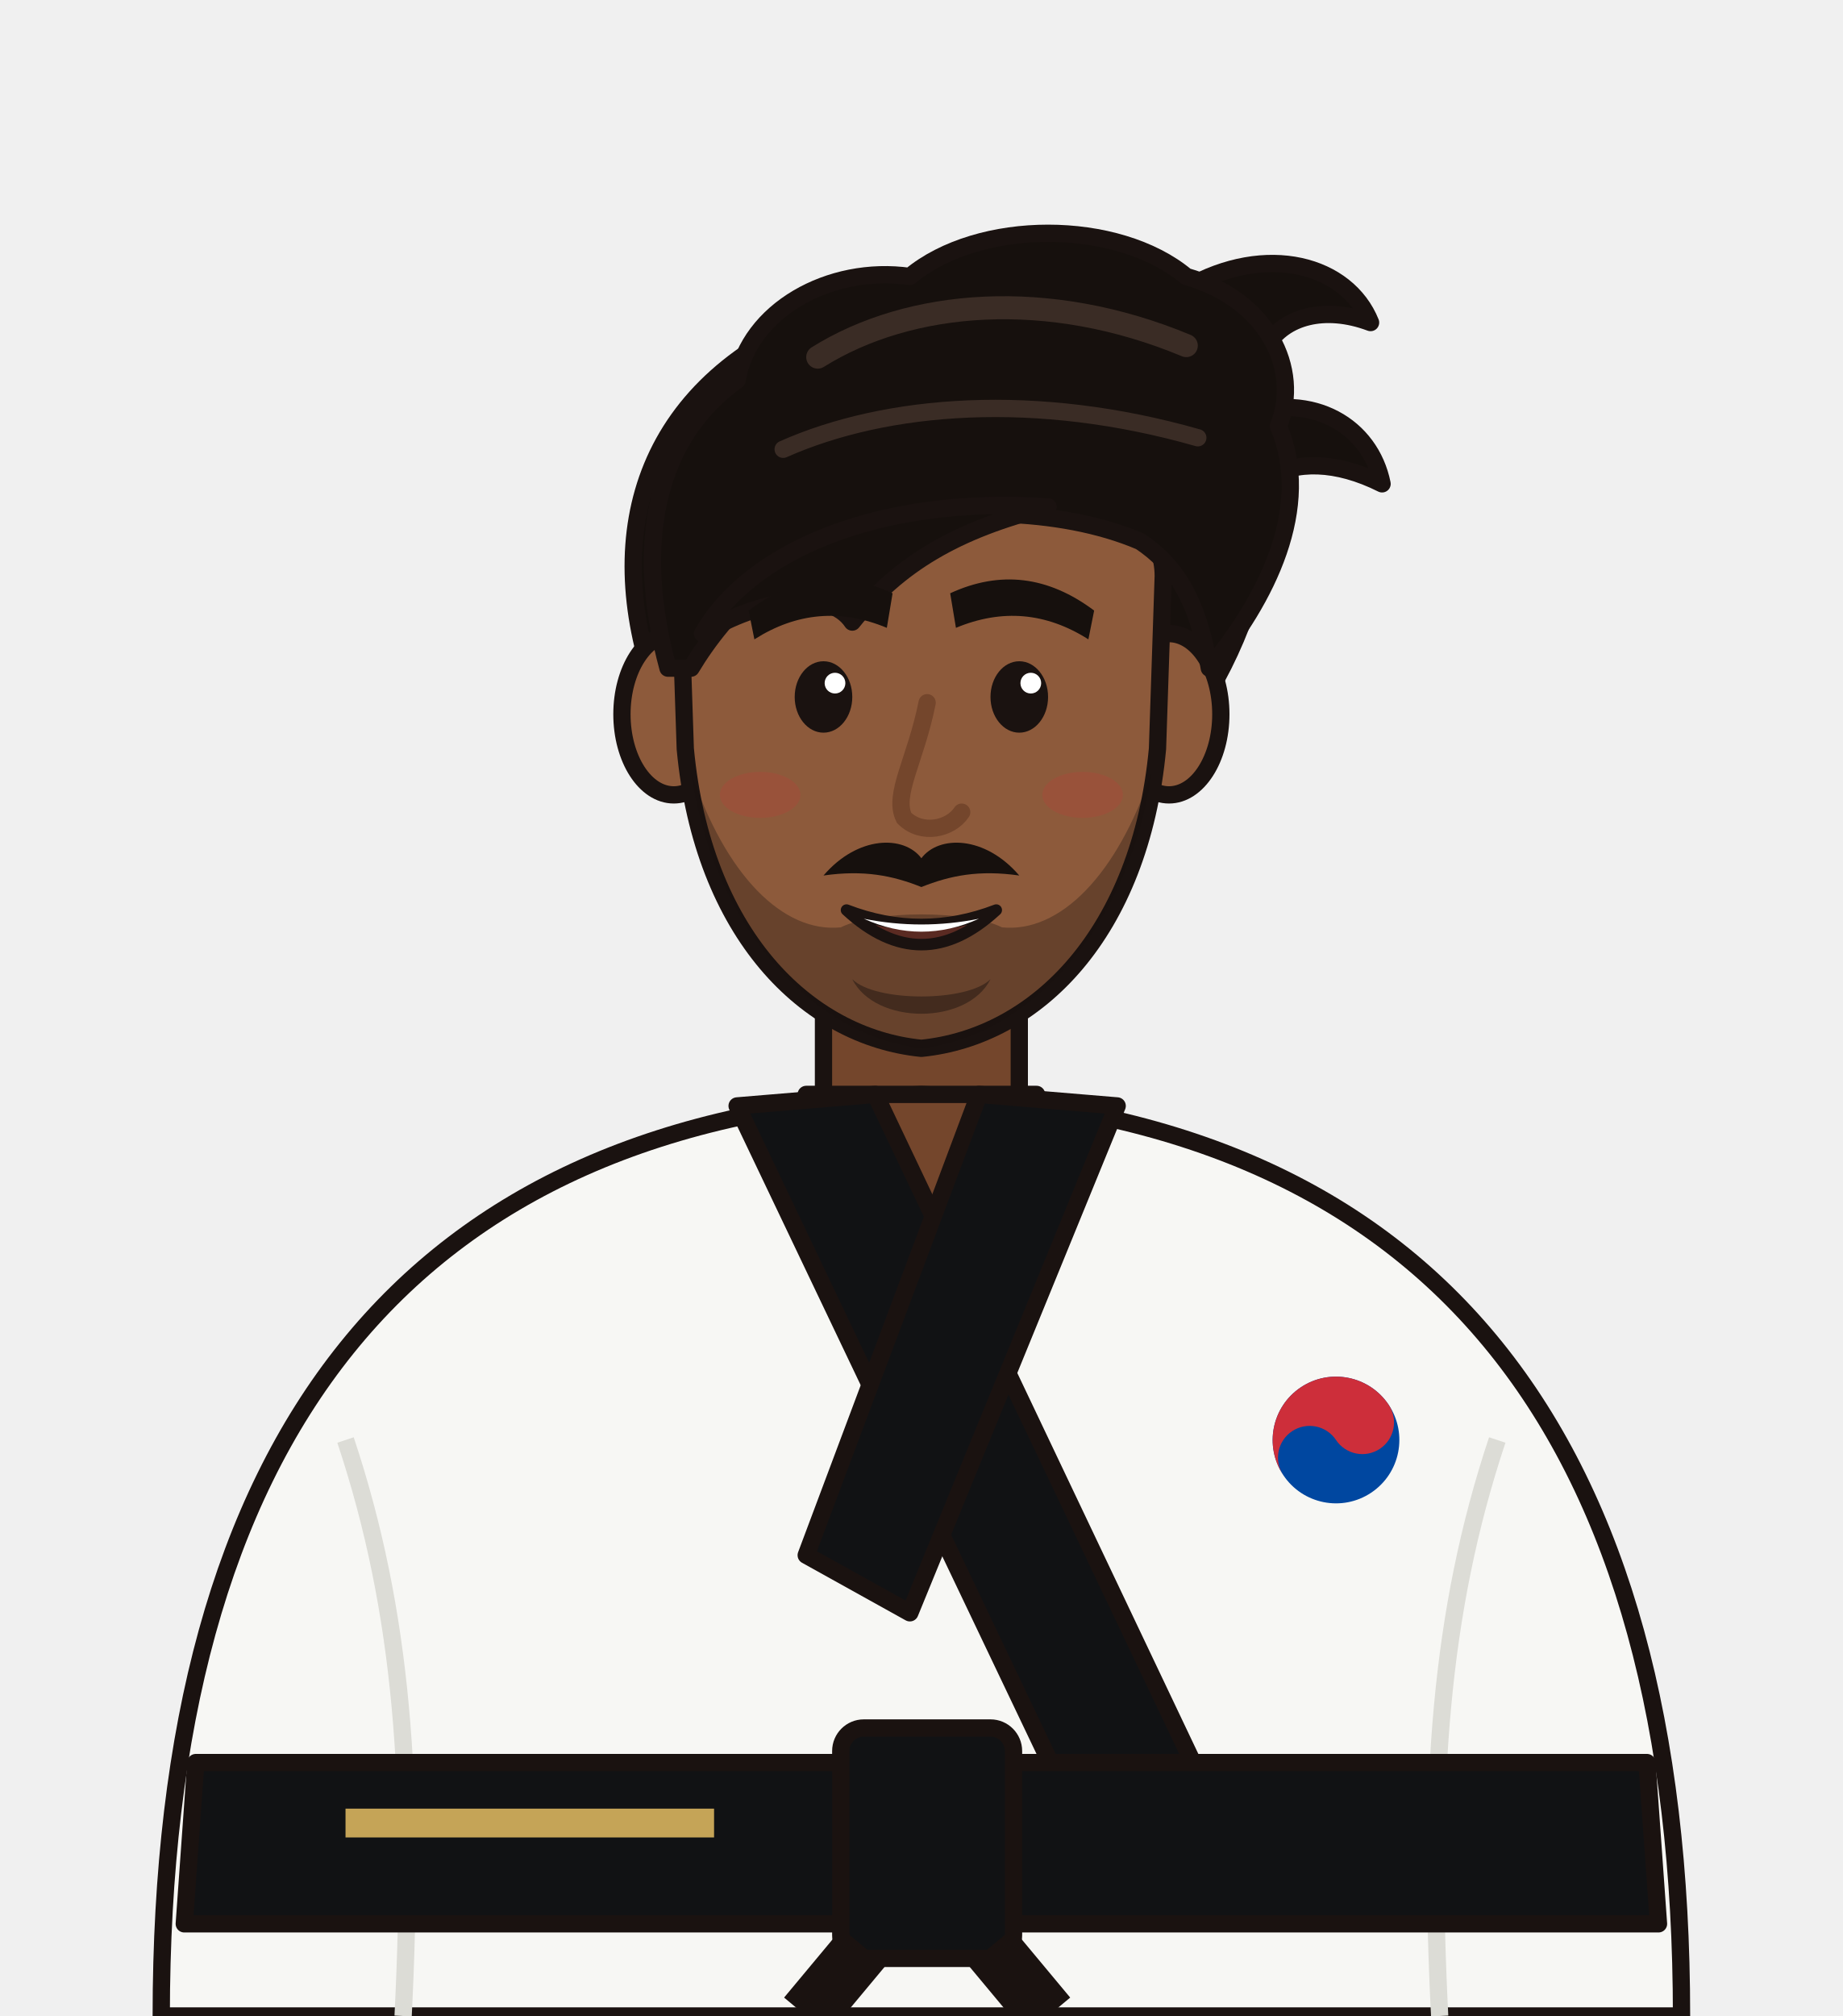
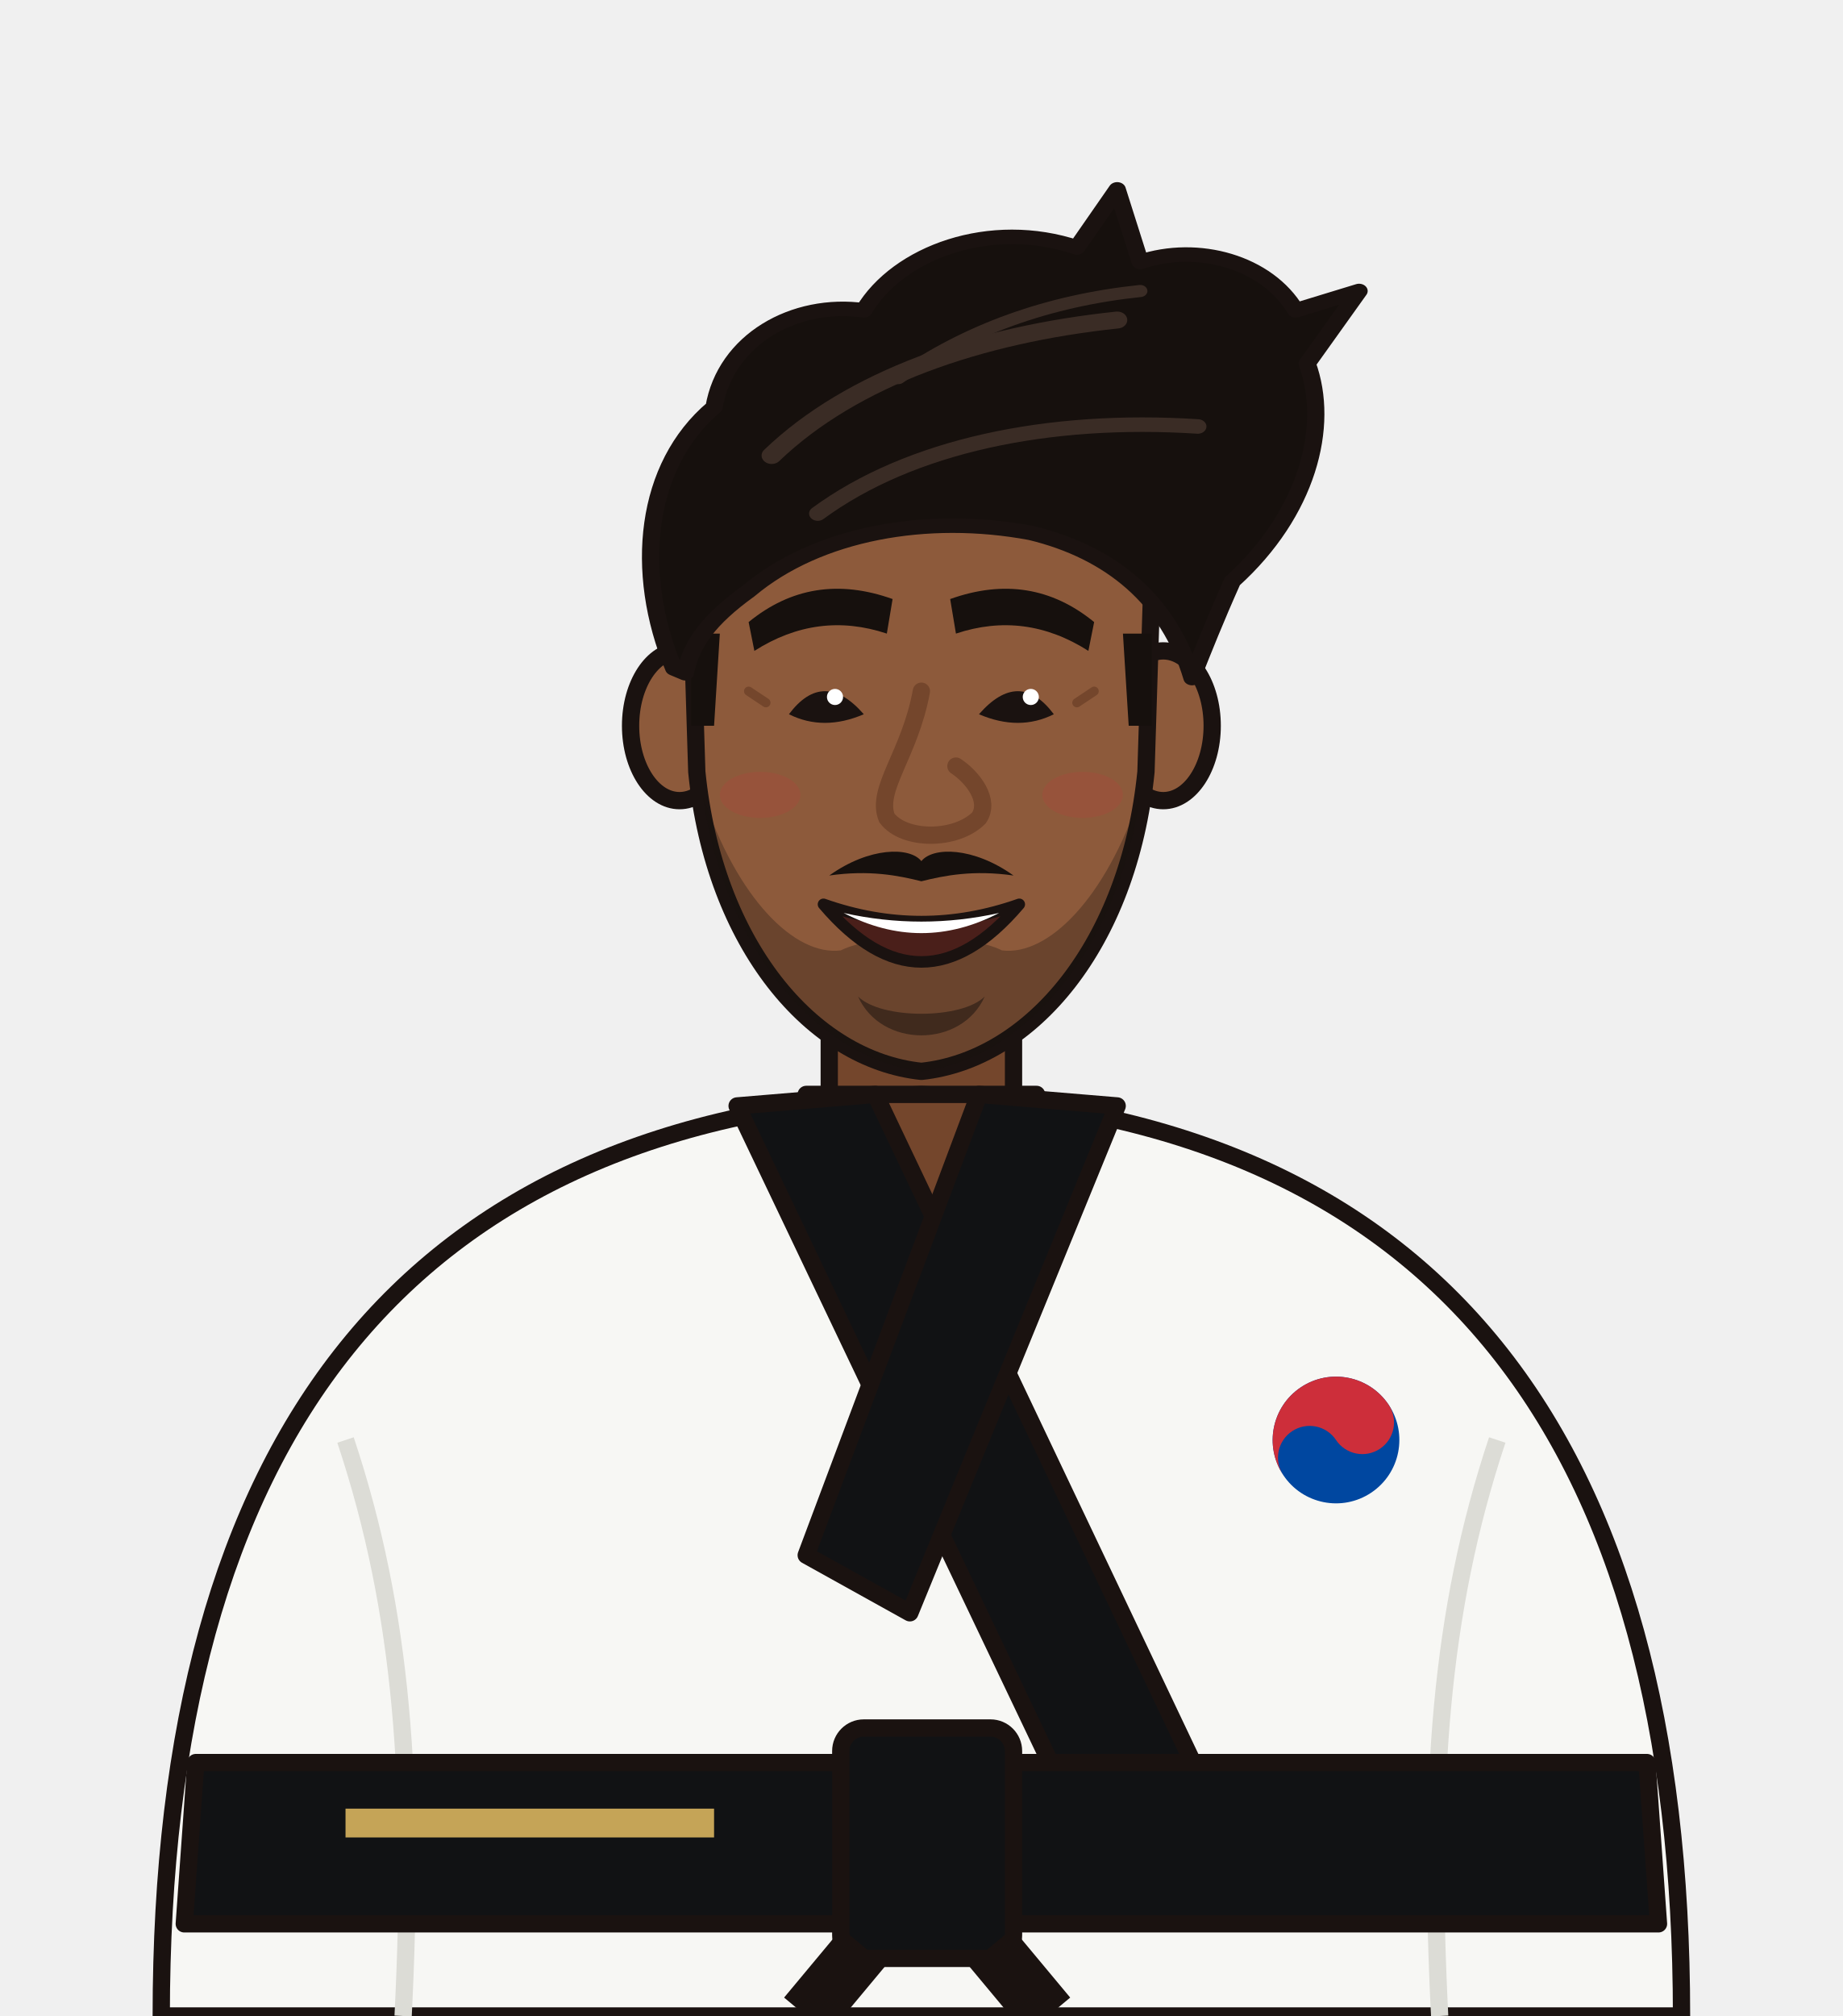
- <svg xmlns="http://www.w3.org/2000/svg" viewBox="0 50 320 350" width="320" height="350">
+ <svg xmlns="http://www.w3.org/2000/svg" viewBox="0 50 320 350" width="320" height="350" class="toon-svg">
+   <style>.tu-acc{display:none}</style>
  <g transform="translate(60 60)">
    <g stroke="#1a1210" stroke-width="3" stroke-linejoin="round" stroke-linecap="round">
-       <path d="M83 150 L83 196 L117 196 L117 150 Z" fill="#74462c" />
-       <path d="M54 110 C44 82 52 56 84 44 C104 36 134 38 148 46 C164 58 164 86 150 110 Z" fill="#16100d" />
-       <ellipse cx="57" cy="114" rx="9" ry="14" fill="#8d5a3b" />
-       <ellipse cx="143" cy="114" rx="9" ry="14" fill="#8d5a3b" />
-       <path d="M58 90 C58 62 142 62 142 90 L141 120 C138 152 120 170 100 172 C80 170 62 152 59 120 Z" fill="#8d5a3b" />
+       <path d="M84 150 L84 196 L116 196 L116 150 Z" fill="#74462c" />
+       <ellipse cx="58" cy="116" rx="8.5" ry="13" fill="#8d5a3b" />
+       <ellipse cx="142" cy="116" rx="8.5" ry="13" fill="#8d5a3b" />
+       <path d="M60 92 C60 66 140 66 140 92 L139 124 C136 154 119 174 100 176 C81 174 64 154 61 124 Z" fill="#8d5a3b" />
    </g>
-     <path d="M60 124 C64 152 82 170 100 172 C118 170 136 152 140 124 C134 142 124 152 114 151 C108 148 92 148 86 151 C76 152 66 142 60 124 Z" fill="#16100d" opacity="0.32" />
-     <path d="M88 160 C92 168 108 168 112 160 C108 164 92 164 88 160 Z" fill="#16100d" opacity="0.45" />
-     <g stroke="#1a1210" stroke-width="3" stroke-linejoin="round">
-       <path d="M146 40 C160 32 174 36 178 46 C170 43 163 45 160 50 Z" fill="#16100d" />
-       <path d="M156 62 C168 58 178 64 180 74 C172 70 165 70 160 73 Z" fill="#16100d" />
-       <path d="M56 106 C50 84 54 66 68 56 C70 44 84 36 98 38 C110 28 134 28 146 38 C160 42 166 54 162 64 C168 78 160 94 150 106 C148 94 144 88 138 84 C124 78 104 78 90 82 C76 86 66 96 60 106 Z" fill="#16100d" />
-       <path d="M62 100 C70 86 92 76 122 78 C106 82 96 88 88 98 C84 92 72 94 62 100 Z" fill="#16100d" />
+     <path d="M62 128 C66 156 83 174 100 176 C117 174 134 156 138 128 C132 146 122 156 114 155 C108 152 92 152 86 155 C78 156 68 146 62 128 Z" fill="#16100d" opacity="0.3" />
+     <path d="M89 163 C93 172 107 172 111 163 C107 167 93 167 89 163 Z" fill="#16100d" opacity="0.5" />
+     <path d="M60 100 L60 116 L64 116 L65 100 Z M140 100 L140 116 L136 116 L135 100 Z" fill="#16100d" />
+     <g stroke="#1a1210" stroke-width="3" stroke-linejoin="round" transform="translate(0 17) scale(1 0.84)">
+       <path d="M57 106 C50 86 52 64 64 52 C66 38 78 30 90 32 C96 20 112 13 127 19 L134 7 L138 22 C148 18 160 22 165 32 L176 28 L167 43 C171 56 167 74 154 88 C151 96 149 102 147 108 C143 92 133 82 119 78 C101 74 82 78 70 90 C63 96 60 101 59 107 Z" fill="#16100d" />
    </g>
-     <path d="M82 52 C98 42 122 40 146 50" fill="none" stroke="#3a2c25" stroke-width="4" stroke-linecap="round" />
-     <path d="M76 68 C94 60 120 58 148 66" fill="none" stroke="#3a2c25" stroke-width="3" stroke-linecap="round" />
-     <path d="M70 96 Q82 87 95 93 L94 99 Q82 94 71 101 Z" fill="#16100d" />
-     <path d="M130 96 Q118 87 105 93 L106 99 Q118 94 129 101 Z" fill="#16100d" />
+     <g fill="none" stroke="#3a2c25" stroke-linecap="round" transform="translate(0 17) scale(1 0.84)">
+       <path d="M74 62 C88 46 110 37 134 34" stroke-width="3.5" />
+       <path d="M82 74 C98 60 122 54 148 56" stroke-width="3" />
+       <path d="M96 46 C108 36 122 30 138 28" stroke-width="2.5" />
+     </g>
+     <path d="M70 98 Q81 89 95 94 L94 100 Q82 96 71 103 Z" fill="#16100d" />
+     <path d="M130 98 Q119 89 105 94 L106 100 Q118 96 129 103 Z" fill="#16100d" />
    <g class="eyes">
-       <ellipse cx="83" cy="111" rx="5" ry="6.2" fill="#1a1210" />
-       <ellipse cx="117" cy="111" rx="5" ry="6.2" fill="#1a1210" />
-       <circle cx="85" cy="108.6" r="1.8" fill="#fff" />
-       <circle cx="119" cy="108.6" r="1.8" fill="#fff" />
+       <path d="M77 114 Q83 106 90 114 Q83 117 77 114 Z" fill="#1a1210" />
+       <path d="M110 114 Q117 106 123 114 Q117 117 110 114 Z" fill="#1a1210" />
+       <circle cx="85" cy="111" r="1.4" fill="#fff" />
+       <circle cx="119" cy="111" r="1.4" fill="#fff" />
+       <path d="M73 112 L70 110 M127 112 L130 110" stroke="#74462c" stroke-width="1.6" stroke-linecap="round" />
    </g>
-     <path d="M101 112 C99 122 95 128 97 132 C100 135 105 134 107 131" fill="none" stroke="#74462c" stroke-width="3" stroke-linecap="round" />
-     <path d="M83 142 C89 135 97 135 100 139 C103 135 111 135 117 142 C110 141 105 142 100 144 C95 142 90 141 83 142 Z" fill="#16100d" />
-     <path d="M87 148 Q100 160 113 148 Q100 153 87 148 Z" fill="#5a2a22" stroke="#1a1210" stroke-width="2" stroke-linejoin="round" />
-     <path d="M90 149.5 Q100 154 110 149.5 Q100 151.5 90 149.5 Z" fill="#fff" />
-     <ellipse cx="72" cy="128" rx="7" ry="4" fill="#cd2e3a" opacity="0.18" />
-     <ellipse cx="128" cy="128" rx="7" ry="4" fill="#cd2e3a" opacity="0.18" />
+     <g class="tu-acc eyes-closed" fill="none" stroke="#1a1210" stroke-width="2.4" stroke-linecap="round">
+       <path d="M77 113 Q83 118 90 113" />
+       <path d="M110 113 Q117 118 123 113" />
+     </g>
+     <path d="M100 110 C98 121 92 127 94 132 C97 136 106 136 110 132 C112 129 109 125 106 123" fill="none" stroke="#74462c" stroke-width="3" stroke-linecap="round" />
+     <path d="M84 142 C91 137 98 137 100 139.5 C102 137 109 137 116 142 C109 141 104 142 100 143 C96 142 91 141 84 142 Z" fill="#16100d" />
+     <g class="mouth-smile">
+       <path d="M83 147 Q100 167 117 147 Q100 153 83 147 Z" fill="#4a1f1a" stroke="#1a1210" stroke-width="2" stroke-linejoin="round" />
+       <path d="M86.5 148.5 Q100 155.5 113.5 148.5 Q100 151.5 86.5 148.5 Z" fill="#fff" />
+     </g>
+     <g class="tu-acc mouth-sleep">
+       <ellipse cx="100" cy="151" rx="4" ry="3" fill="#4a1f1a" stroke="#1a1210" stroke-width="1.6" />
+     </g>
+     <ellipse cx="72" cy="128" rx="7" ry="4" fill="#cd2e3a" opacity="0.16" />
+     <ellipse cx="128" cy="128" rx="7" ry="4" fill="#cd2e3a" opacity="0.16" />
+     <g class="tu-acc shades" stroke="#1a1210" stroke-width="2.5" stroke-linejoin="round">
+       <path d="M68 104 H96 L94 118 C92 124 72 124 70 118 Z" fill="#11161d" />
+       <path d="M104 104 H132 L130 118 C128 124 108 124 106 118 Z" fill="#11161d" />
+       <path d="M96 107 Q100 104 104 107" fill="none" />
+       <path d="M68 105 L58 108 M132 105 L142 108" fill="none" />
+       <path d="M73 108 L80 108 M109 108 L116 108" stroke="#5fb3ff" stroke-width="2" opacity="0.8" />
+     </g>
+     <path class="tu-acc sweat" d="M136 92 C132 99 132 104 136 104 C140 104 140 99 136 92 Z" fill="#7cc4ff" stroke="#1a1210" stroke-width="1.5" />
  </g>
  <g stroke="#1a1210" stroke-width="3" stroke-linejoin="round">
    <path d="M28 400 C28 300 70 244 160 240 C250 244 292 300 292 400 Z" fill="#f7f7f4" />
    <path d="M140 240 L160 296 L180 240 Z" fill="#74462c" />
    <path d="M128 242 L190 372 L210 362 L152 240 Z" fill="#111214" />
    <path d="M194 242 L158 330 L140 320 L170 240 Z" fill="#111214" />
    <path d="M60 300 C70 330 72 360 70 400" fill="none" stroke="#dcdcd6" stroke-width="3" />
    <path d="M260 300 C250 330 248 360 250 400" fill="none" stroke="#dcdcd6" stroke-width="3" />
    <path d="M34 356 L286 356 L288 384 L32 384 Z" fill="#111214" />
    <rect x="146" y="350" width="30" height="40" rx="4" fill="#111214" />
  </g>
  <path d="M150 388 L140 400 M172 388 L182 400" stroke="#1a1210" stroke-width="10" />
  <rect x="60" y="364" width="64" height="5" fill="#d8b45e" opacity="0.9" />
  <g transform="translate(232 300) rotate(-33.7)">
    <circle r="11" fill="#0047a0" />
    <path d="M-11 0A11 11 0 0 1 11 0A5.5 5.5 0 0 1 0 0A5.5 5.5 0 0 0 -11 0Z" fill="#cd2e3a" />
  </g>
</svg>
